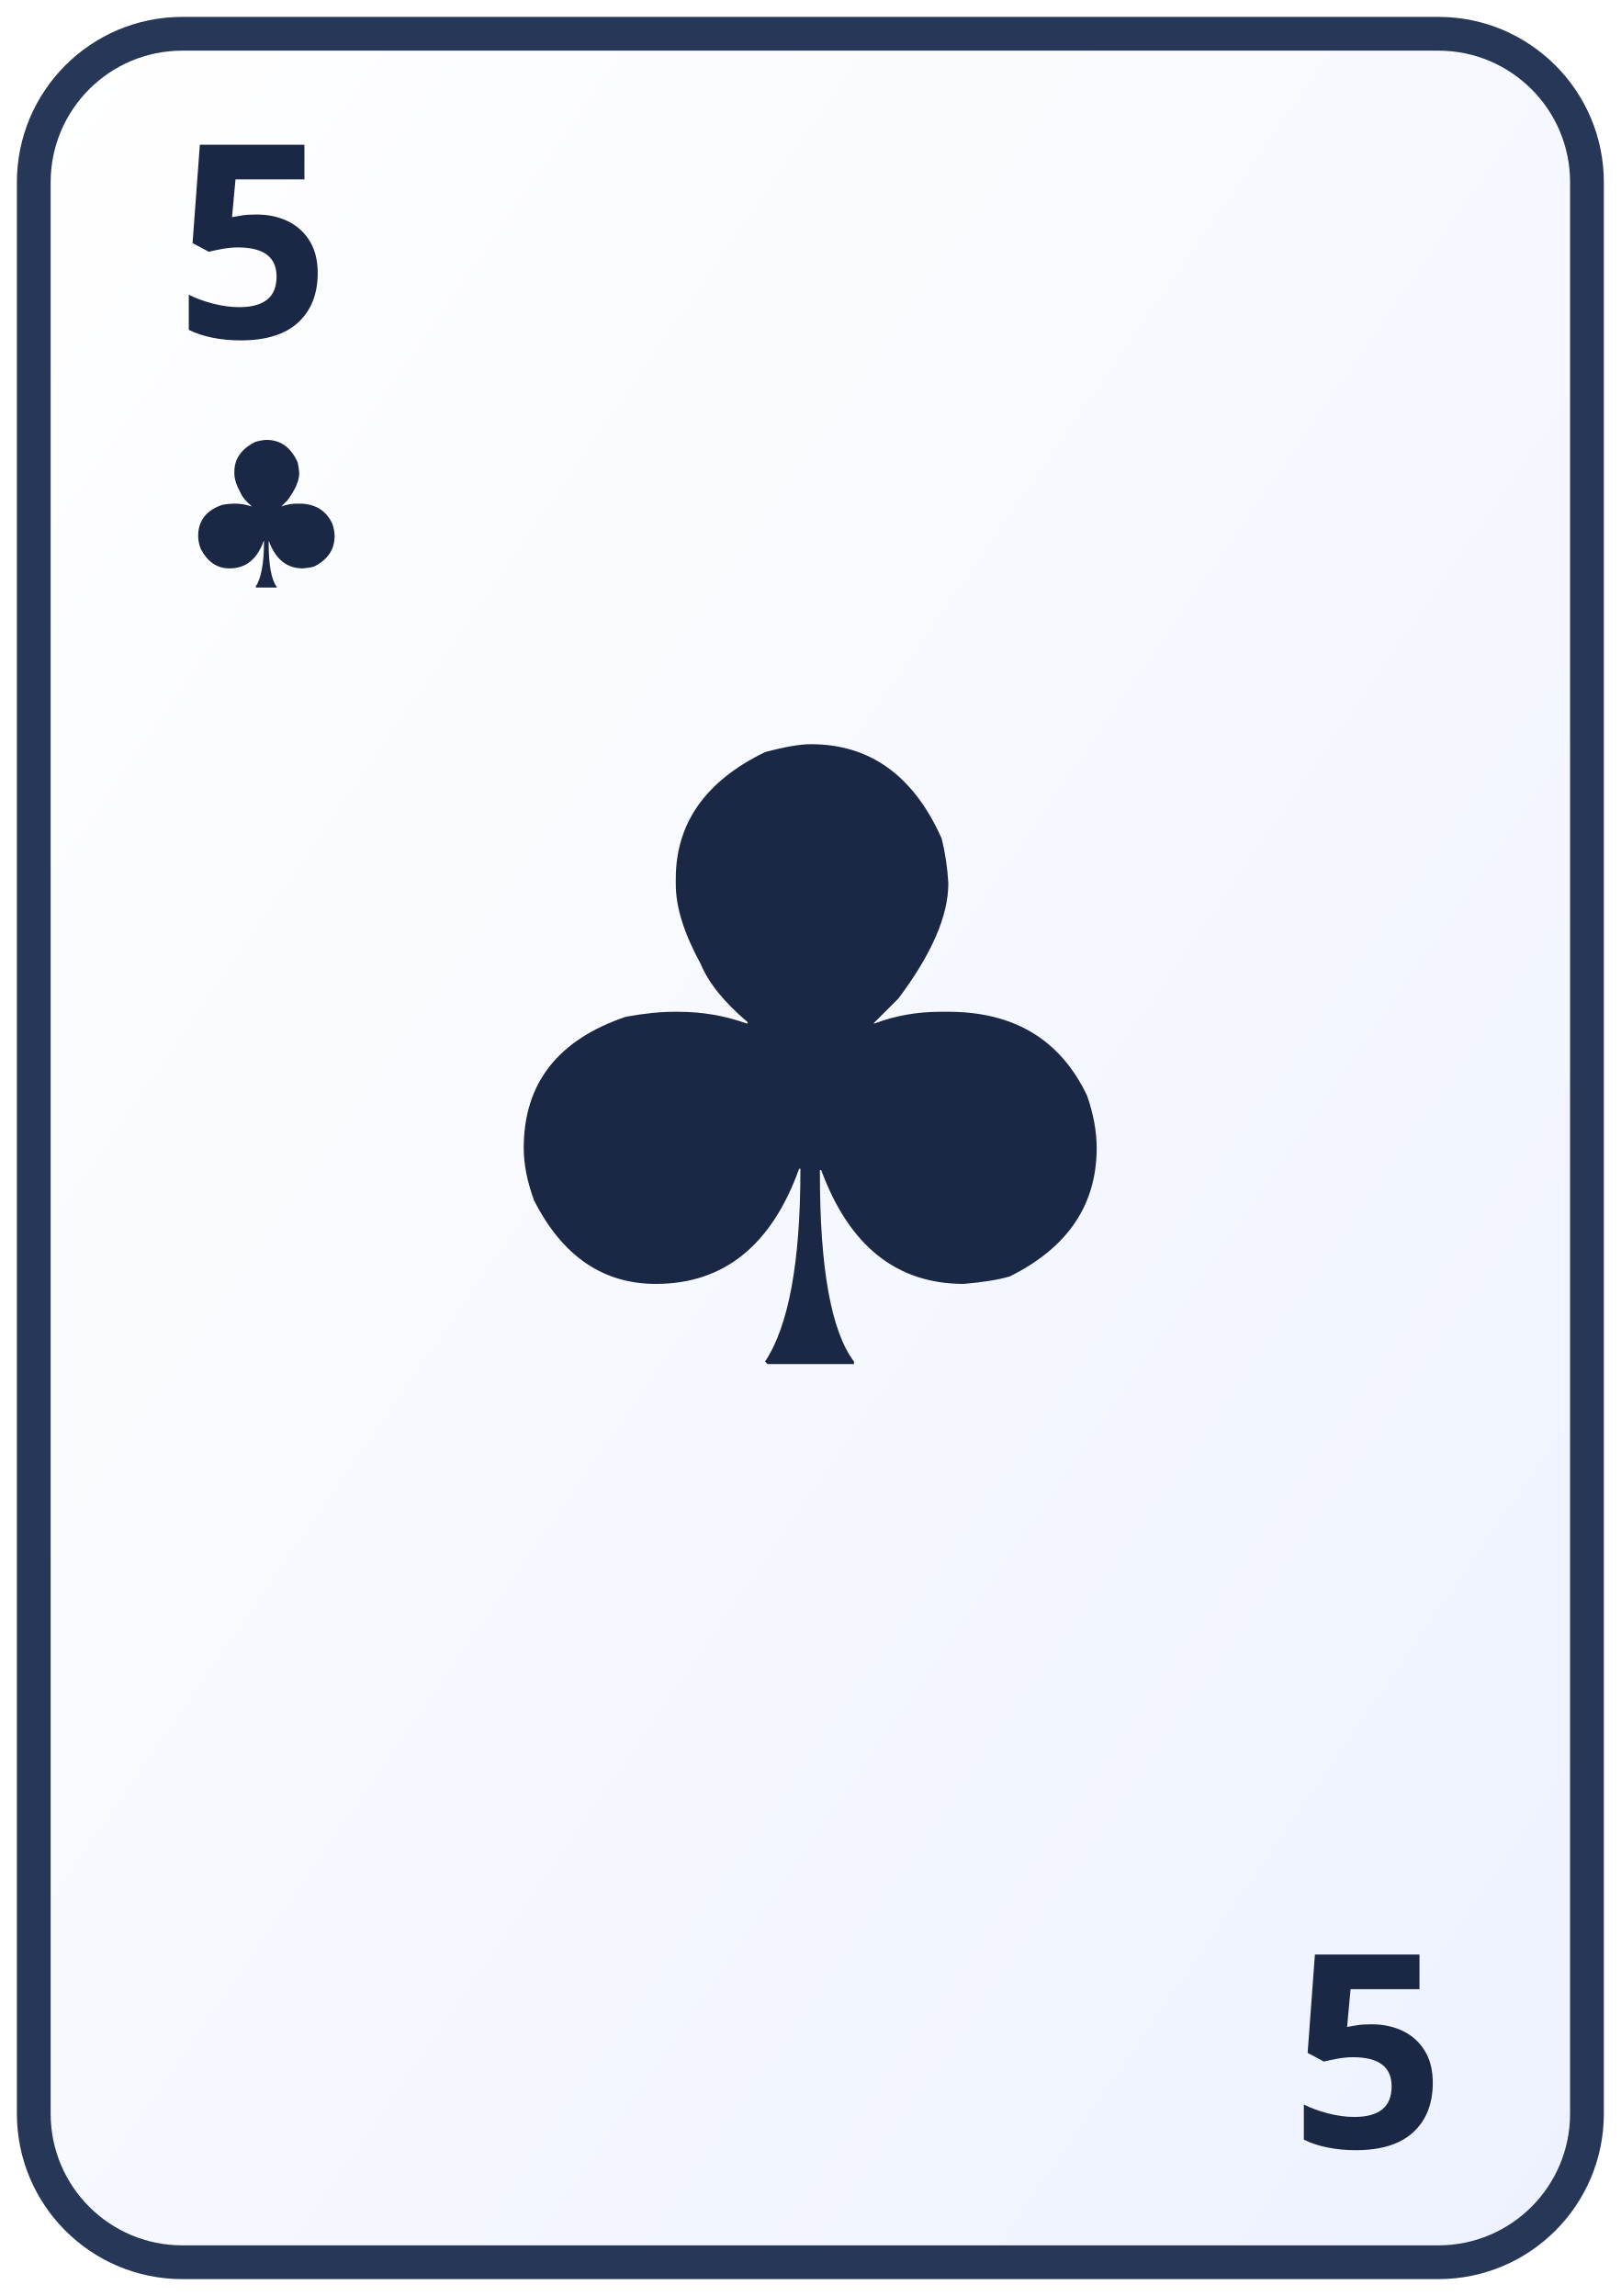
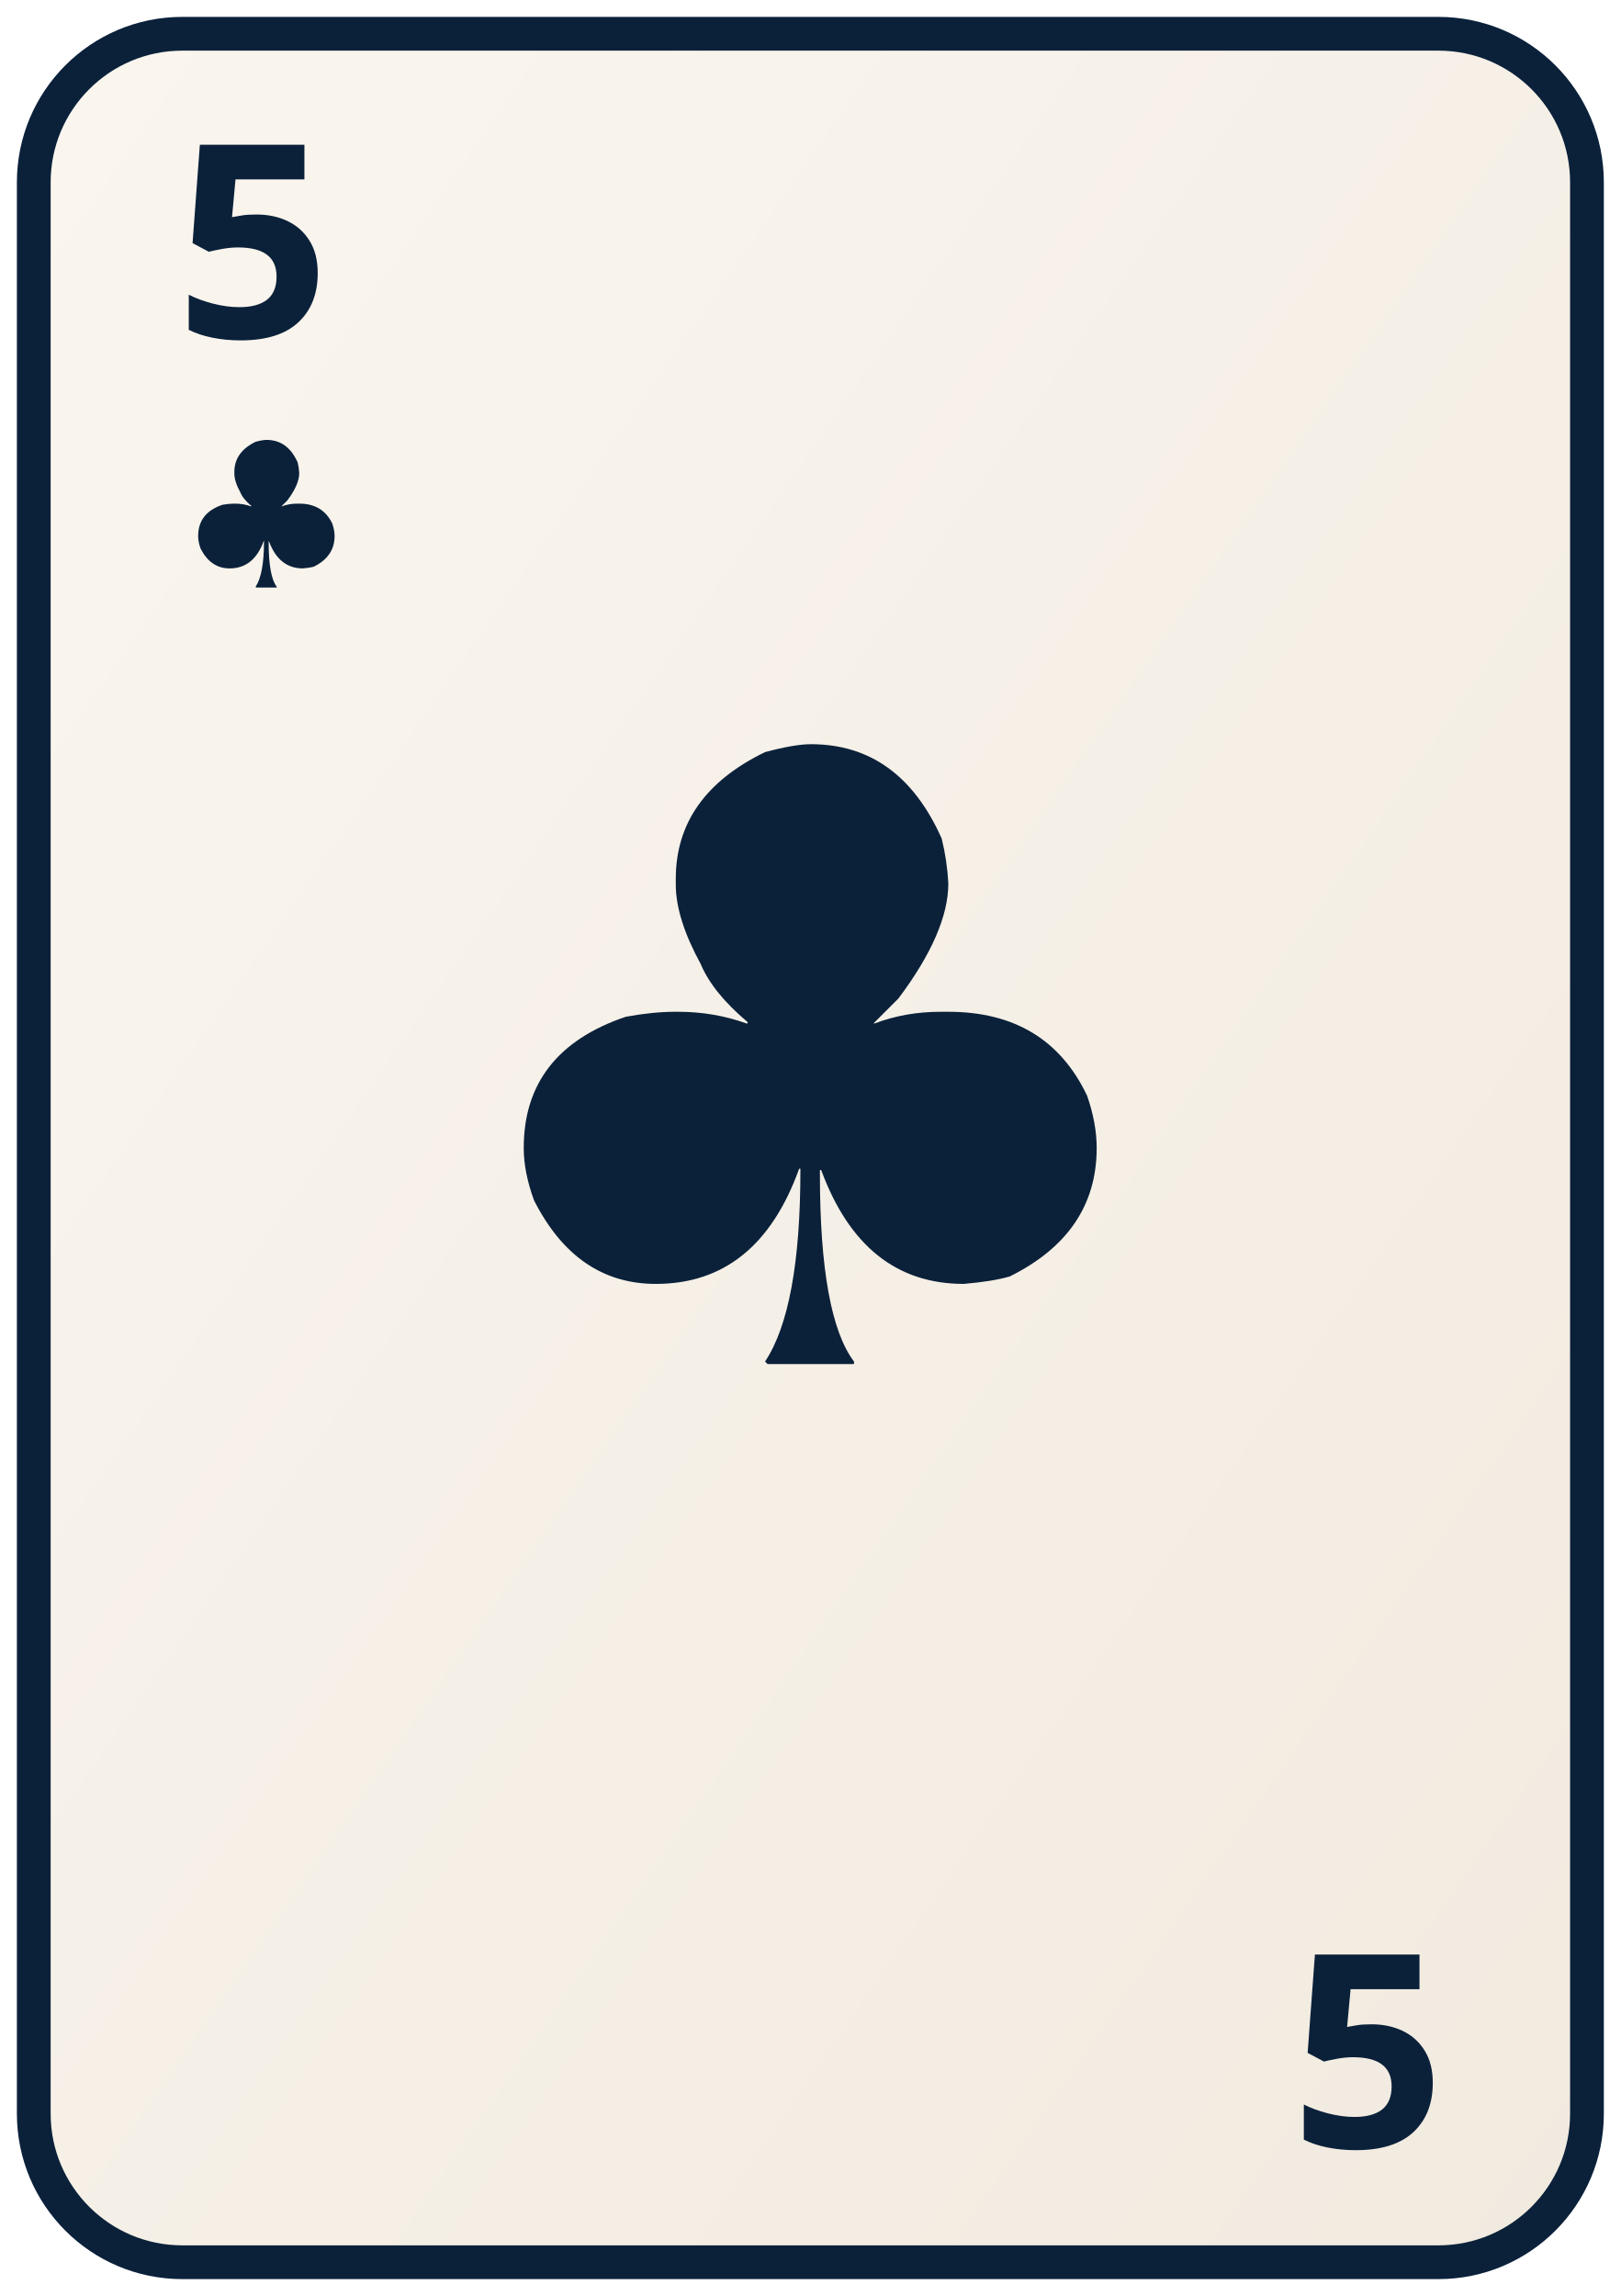
<svg xmlns="http://www.w3.org/2000/svg" viewBox="0 0 240 340" role="img" aria-label="5C">
  <defs>
    <linearGradient id="face" x1="0" y1="0" x2="1" y2="1">
-       <stop offset="0%" stop-color="#ffffff" />
-       <stop offset="100%" stop-color="#edf2ff" />
+       <stop offset="0%" stop-color="#faf6ef" />
+       <stop offset="100%" stop-color="#f1eadf" />
    </linearGradient>
  </defs>
-   <rect x="5" y="5" width="230" height="330" rx="22" fill="url(#face)" stroke="#273758" stroke-width="5" />
-   <text x="26" y="50" font-size="40" font-family="Trebuchet MS, sans-serif" fill="#1b2845" font-weight="700">5</text>
-   <text x="26" y="87" font-size="30" font-family="Trebuchet MS, sans-serif" fill="#1b2845" font-weight="700">♣</text>
-   <text x="120" y="202" text-anchor="middle" font-size="126" font-family="Trebuchet MS, sans-serif" fill="#1b2845" font-weight="700">♣</text>
-   <text x="214" y="318" text-anchor="end" font-size="40" font-family="Trebuchet MS, sans-serif" fill="#1b2845" font-weight="700">5</text>
+   <rect x="5" y="5" width="230" height="330" rx="22" fill="url(#face)" stroke="#0b213a" stroke-width="5" />
+   <text x="26" y="50" font-size="40" font-family="Trebuchet MS, sans-serif" fill="#0b213a" font-weight="700">5</text>
+   <text x="26" y="87" font-size="30" font-family="Trebuchet MS, sans-serif" fill="#0b213a" font-weight="700">♣</text>
+   <text x="120" y="202" text-anchor="middle" font-size="126" font-family="Trebuchet MS, sans-serif" fill="#0b213a" font-weight="700">♣</text>
+   <text x="214" y="318" text-anchor="end" font-size="40" font-family="Trebuchet MS, sans-serif" fill="#0b213a" font-weight="700">5</text>
</svg>
